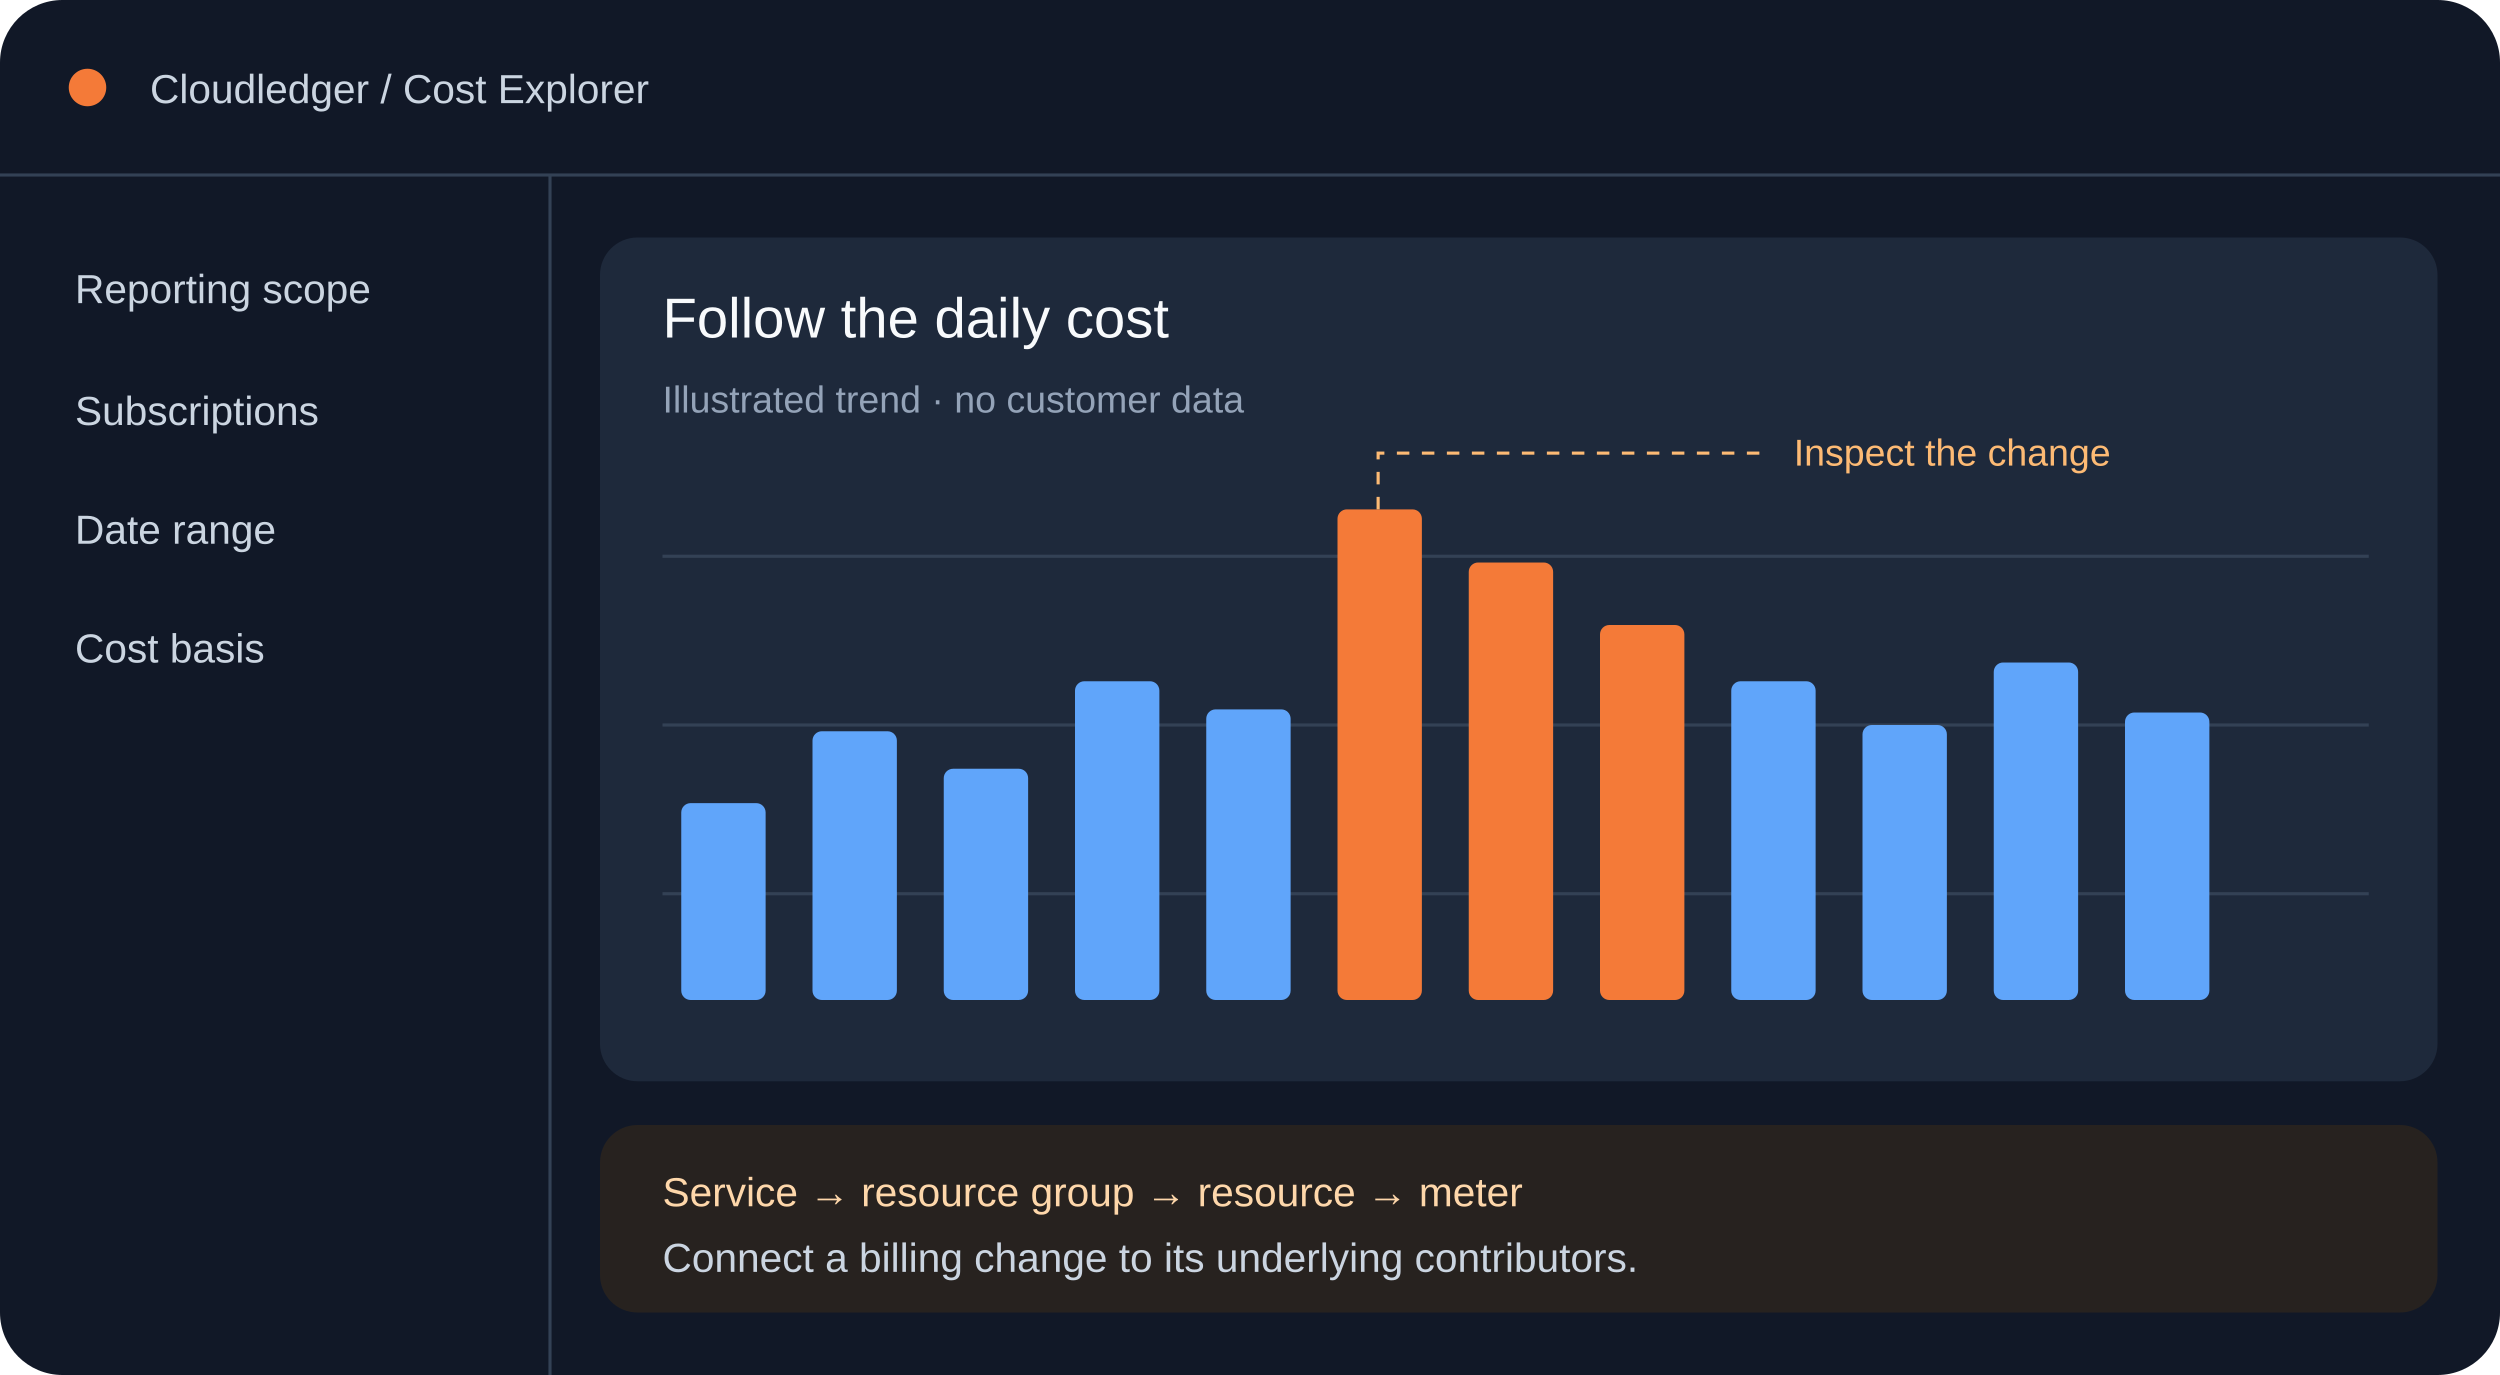
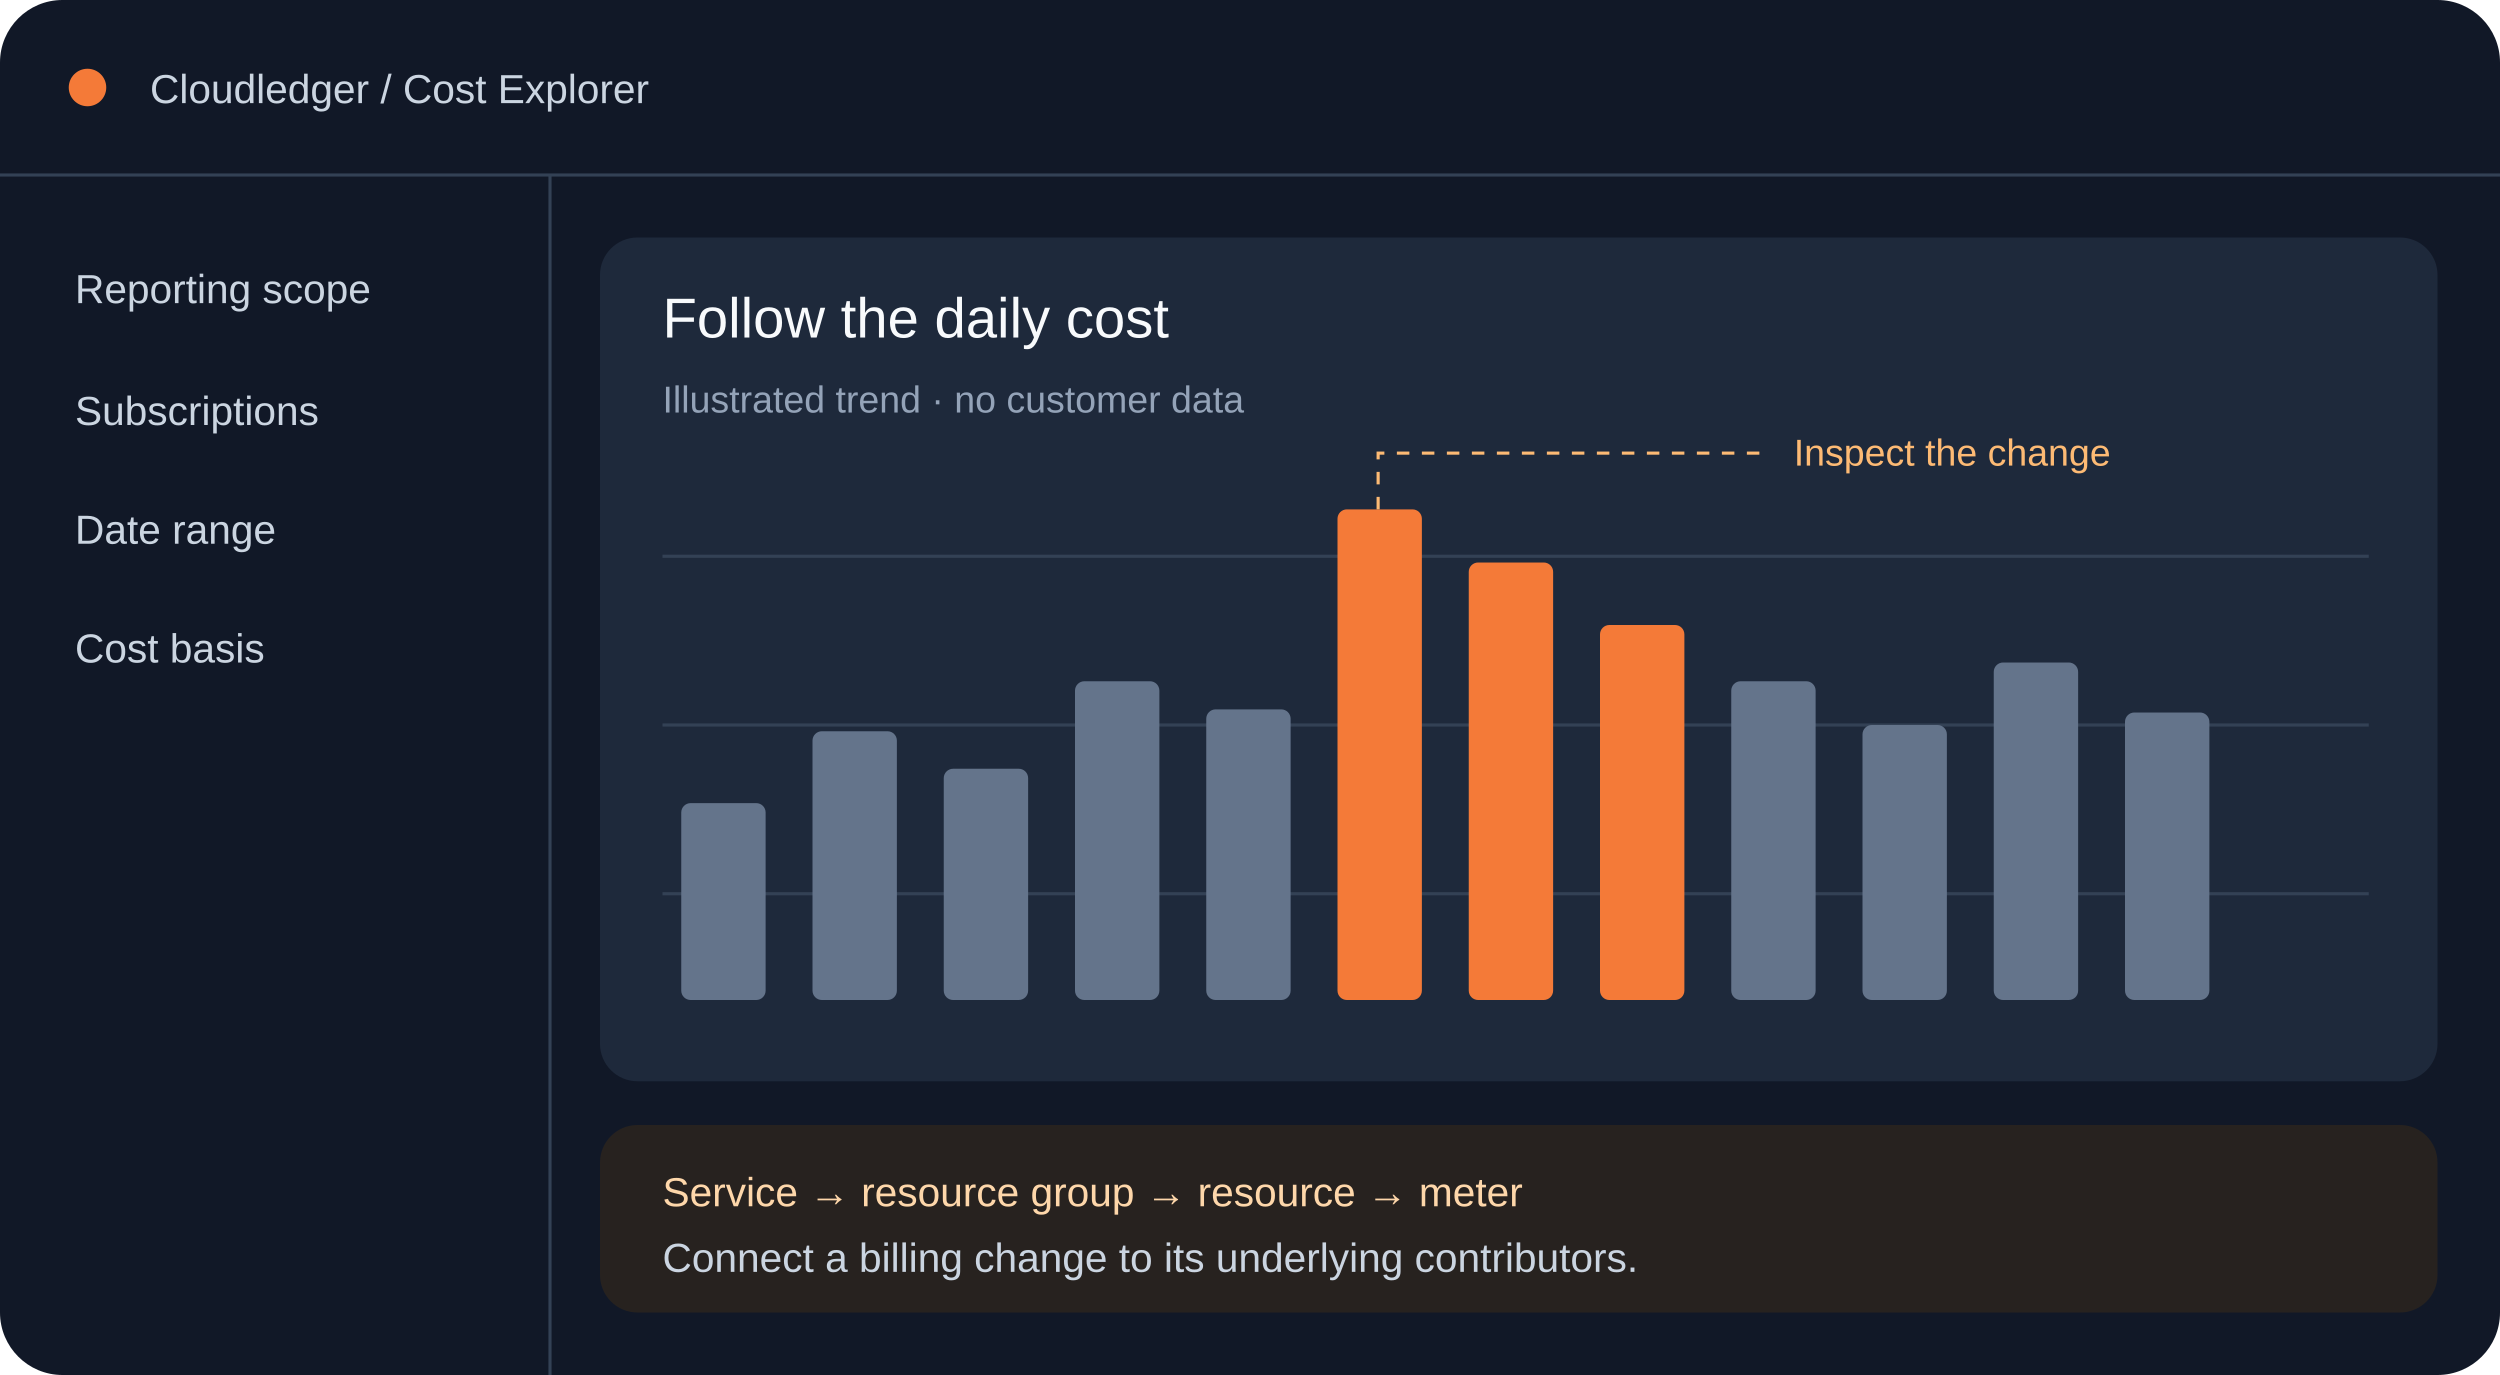
<svg xmlns="http://www.w3.org/2000/svg" viewBox="0 0 800 440" fill="none">
  <rect width="800" height="440" rx="20" fill="#111827" />
  <g stroke="#334155">
    <path d="M0 56h800M176 56v384" />
  </g>
  <circle cx="28" cy="28" r="6" fill="#F47A38" />
  <g font-family="Arial,sans-serif" fill="#CBD5E1" font-size="13">
    <text x="48" y="33">Cloudledger / Cost Explorer</text>
    <text x="24" y="97">Reporting scope</text>
    <text x="24" y="136">Subscriptions</text>
    <text x="24" y="174">Date range</text>
    <text x="24" y="212">Cost basis</text>
  </g>
  <rect x="192" y="76" width="588" height="270" rx="12" fill="#1E293B" />
  <g font-family="Arial,sans-serif" fill="#F8FAFC">
    <text x="212" y="108" font-size="18">Follow the daily cost</text>
    <text x="212" y="132" font-size="12" fill="#94A3B8">Illustrated trend · no customer data</text>
  </g>
  <g stroke="#334155">
    <path d="M212 178h546M212 232h546M212 286h546" />
  </g>
-   <g fill="#60A5FA">
+   <g fill="#64748B">
    <rect x="218" y="257" width="27" height="63" rx="3" />
    <rect x="260" y="234" width="27" height="86" rx="3" />
    <rect x="302" y="246" width="27" height="74" rx="3" />
    <rect x="344" y="218" width="27" height="102" rx="3" />
    <rect x="386" y="227" width="27" height="93" rx="3" />
    <rect x="554" y="218" width="27" height="102" rx="3" />
    <rect x="596" y="232" width="27" height="88" rx="3" />
    <rect x="638" y="212" width="27" height="108" rx="3" />
    <rect x="680" y="228" width="27" height="92" rx="3" />
  </g>
  <g fill="#F47A38">
    <rect x="428" y="163" width="27" height="157" rx="3" />
    <rect x="470" y="180" width="27" height="140" rx="3" />
    <rect x="512" y="200" width="27" height="120" rx="3" />
  </g>
  <path d="M441 163V145h123" stroke="#FDBA74" stroke-dasharray="4 4" />
  <g font-family="Arial,sans-serif" font-size="12" fill="#FDBA74">
    <text x="574" y="149">Inspect the change</text>
  </g>
  <rect x="192" y="360" width="588" height="60" rx="12" fill="#27221F" />
  <g font-family="Arial,sans-serif" font-size="13" fill="#FED7AA">
    <text x="212" y="386">Service → resource group → resource → meter</text>
    <text x="212" y="407" fill="#CBD5E1">Connect a billing change to its underlying contributors.</text>
  </g>
</svg>
